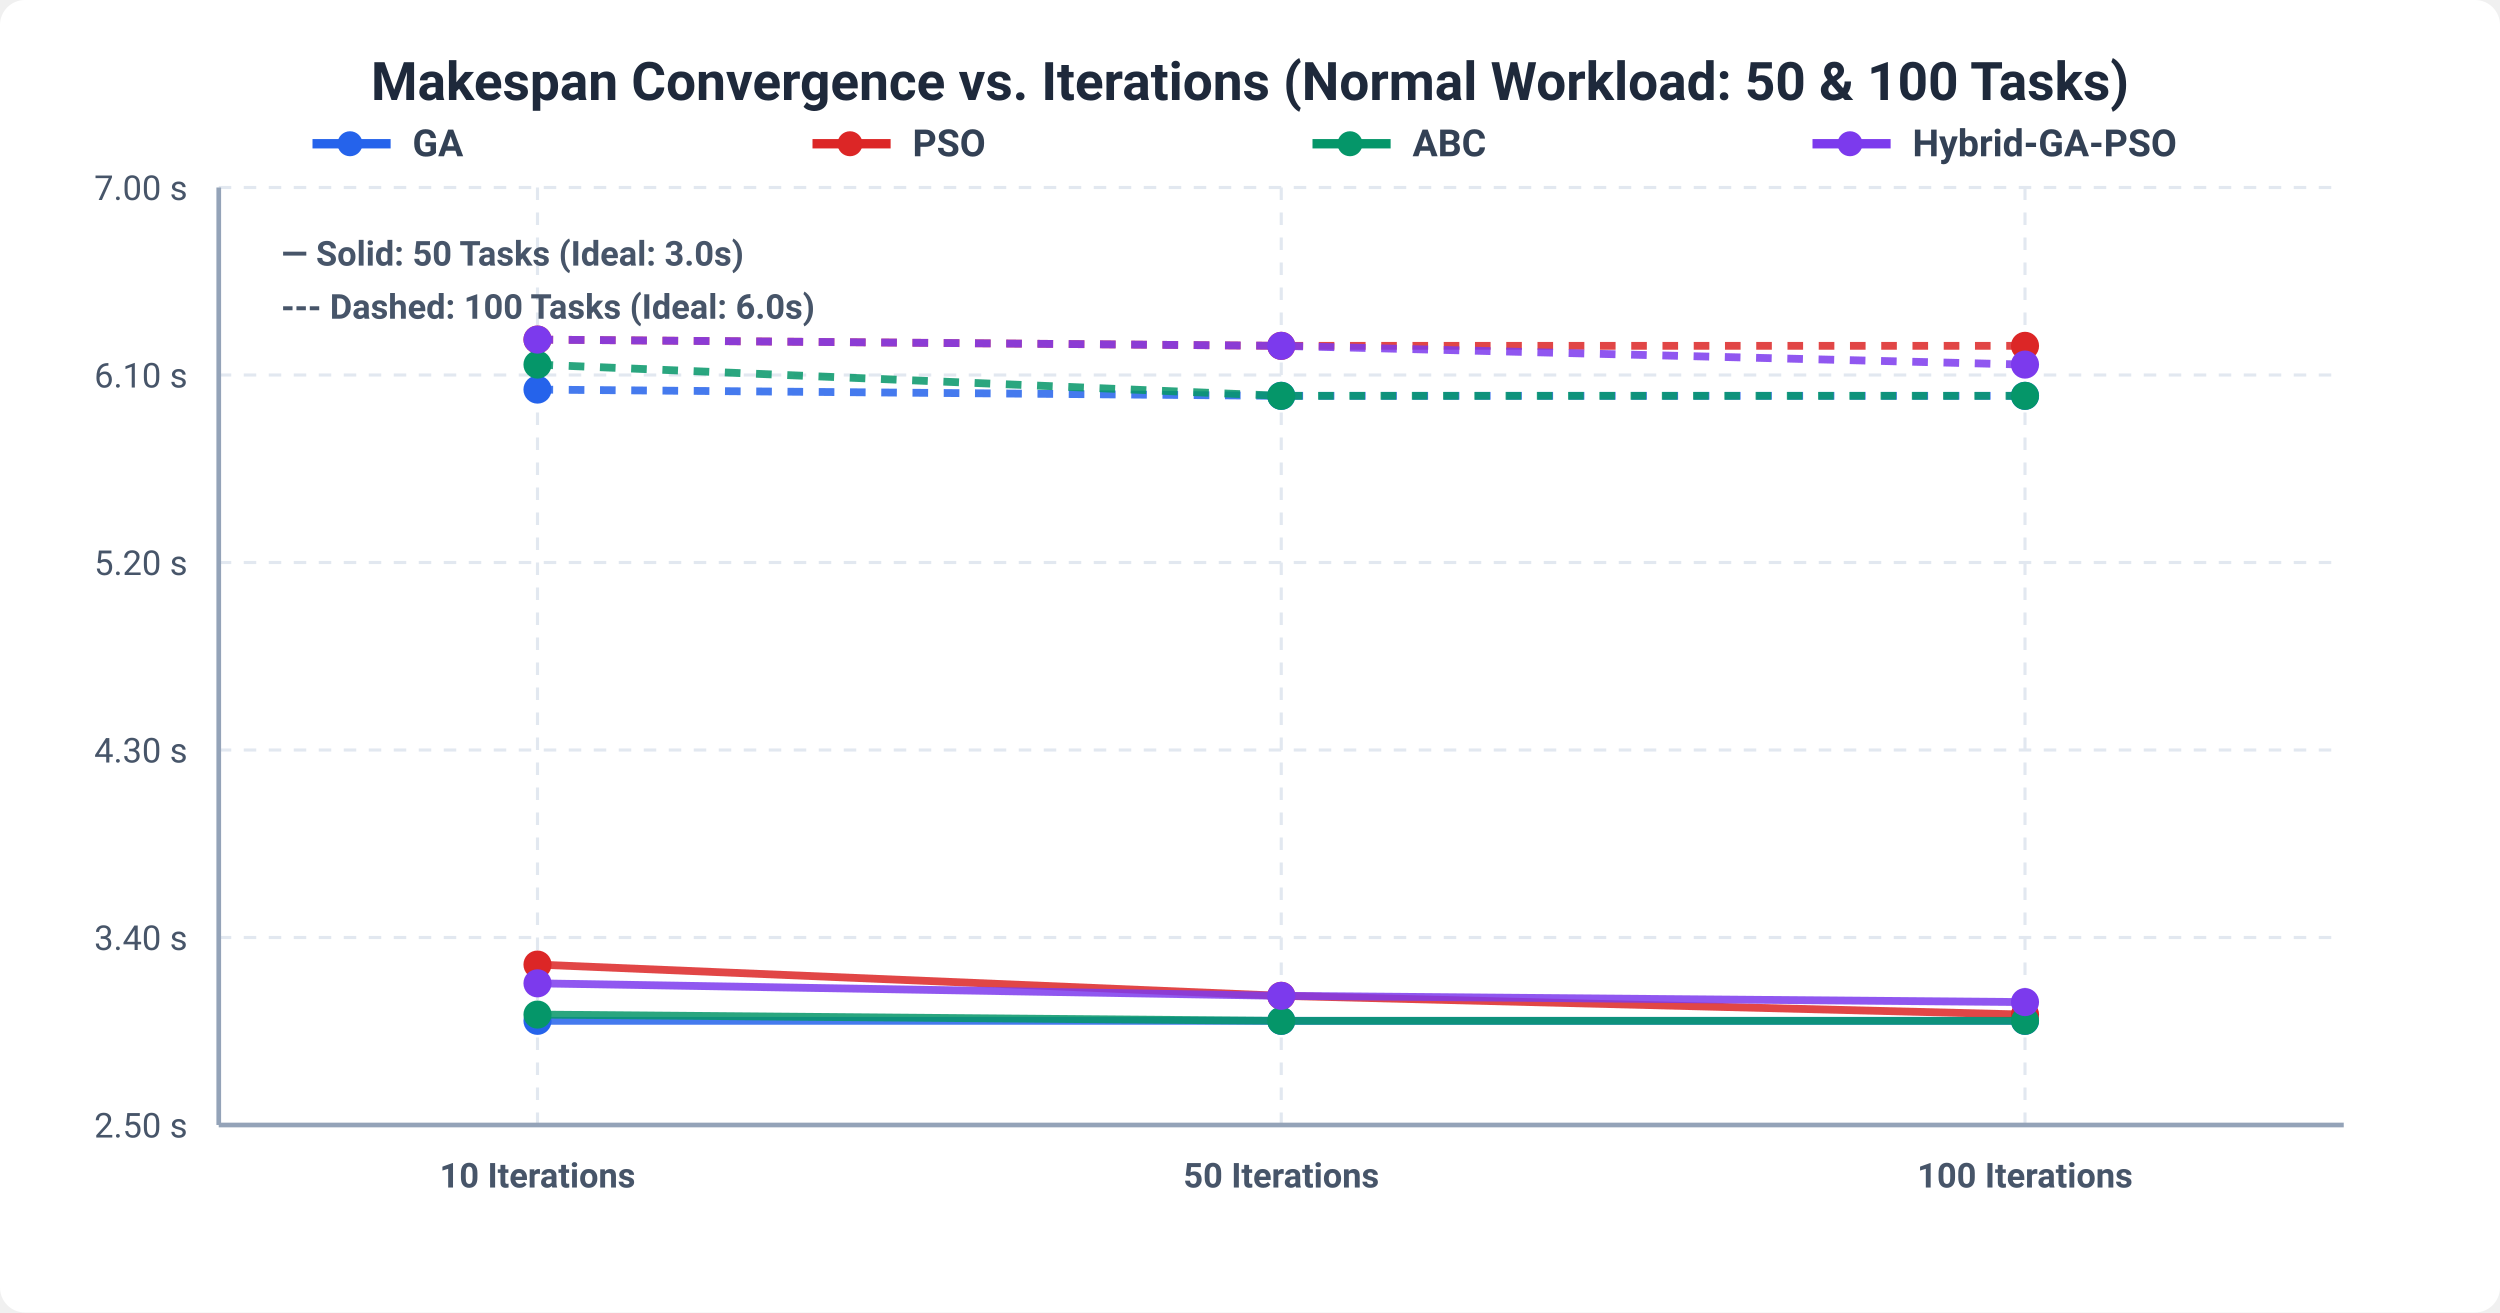
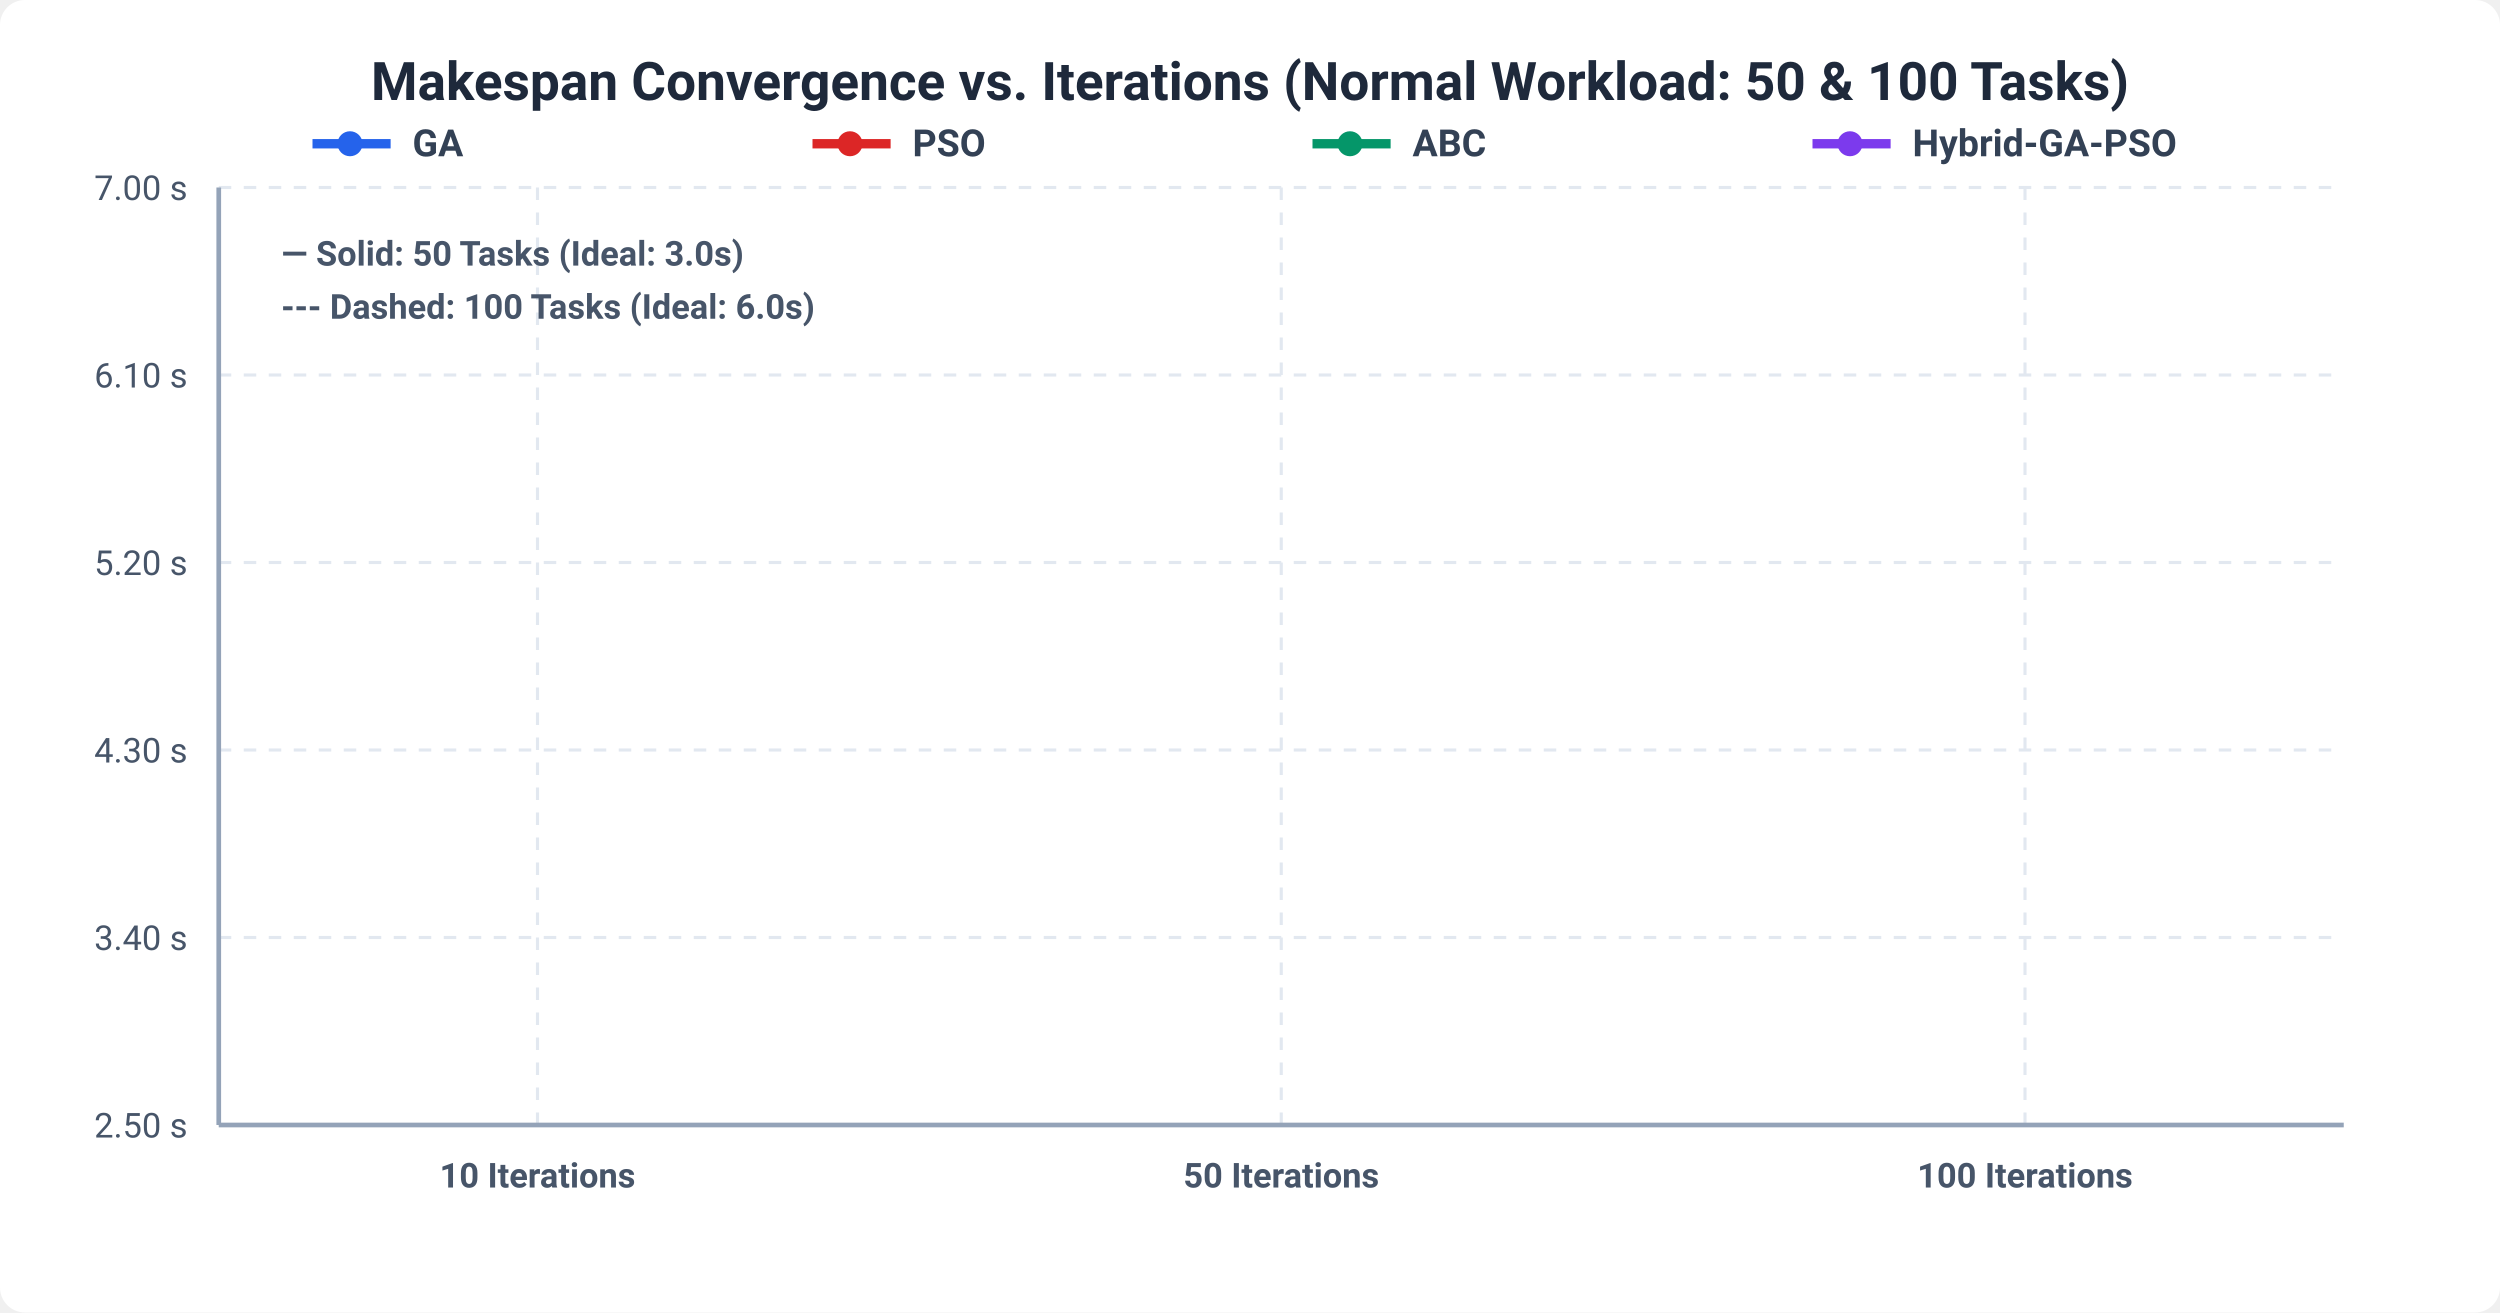
<svg xmlns="http://www.w3.org/2000/svg" viewBox="0 0 800 420" width="800" height="420">
  <style>
  .title { font-family: -apple-system, BlinkMacSystemFont, "Segoe UI", Roboto, sans-serif; font-size: 17px; font-weight: 700; fill: #1E293B; }
  .axis { stroke: #94A3B8; stroke-width: 1.5; }
  .grid { stroke: #E2E8F0; stroke-dasharray: 4,4; stroke-width: 1; }
  .label { font-family: -apple-system, BlinkMacSystemFont, "Segoe UI", Roboto, sans-serif; font-size: 11px; fill: #475569; }
  .legend { font-family: -apple-system, BlinkMacSystemFont, "Segoe UI", Roboto, sans-serif; font-size: 12px; font-weight: 600; fill: #334155; }
</style>
  <rect width="800" height="420" fill="#FFFFFF" rx="8" />
  <text x="400.0" y="32" class="title" text-anchor="middle">Makespan Convergence vs. Iterations (Normal Workload: 50 &amp; 100 Tasks)</text>
  <line x1="100" y1="46" x2="125" y2="46" stroke="#2563EB" stroke-width="3" />
  <circle cx="112" cy="46" r="4" fill="#2563EB" />
  <text x="132" y="50" class="legend">GA</text>
  <line x1="260" y1="46" x2="285" y2="46" stroke="#DC2626" stroke-width="3" />
  <circle cx="272" cy="46" r="4" fill="#DC2626" />
  <text x="292" y="50" class="legend">PSO</text>
  <line x1="420" y1="46" x2="445" y2="46" stroke="#059669" stroke-width="3" />
  <circle cx="432" cy="46" r="4" fill="#059669" />
  <text x="452" y="50" class="legend">ABC</text>
  <line x1="580" y1="46" x2="605" y2="46" stroke="#7C3AED" stroke-width="3" />
  <circle cx="592" cy="46" r="4" fill="#7C3AED" />
  <text x="612" y="50" class="legend">Hybrid-GA-PSO</text>
  <line x1="70" y1="360.0" x2="750" y2="360.0" class="grid" />
  <text x="60" y="364.0" class="label" text-anchor="end">2.50 s</text>
  <line x1="70" y1="300.0" x2="750" y2="300.0" class="grid" />
  <text x="60" y="304.0" class="label" text-anchor="end">3.40 s</text>
  <line x1="70" y1="240.0" x2="750" y2="240.0" class="grid" />
  <text x="60" y="244.0" class="label" text-anchor="end">4.30 s</text>
  <line x1="70" y1="180.0" x2="750" y2="180.0" class="grid" />
  <text x="60" y="184.0" class="label" text-anchor="end">5.20 s</text>
  <line x1="70" y1="120.0" x2="750" y2="120.0" class="grid" />
  <text x="60" y="124.0" class="label" text-anchor="end">6.10 s</text>
  <line x1="70" y1="60.0" x2="750" y2="60.0" class="grid" />
  <text x="60" y="64.0" class="label" text-anchor="end">7.00 s</text>
  <line x1="172.0" y1="60" x2="172.0" y2="360" class="grid" />
  <text x="172.0" y="380" class="label" text-anchor="middle" font-weight="700">10 Iterations</text>
  <line x1="410.0" y1="60" x2="410.0" y2="360" class="grid" />
  <text x="410.0" y="380" class="label" text-anchor="middle" font-weight="700">50 Iterations</text>
  <line x1="648.0" y1="60" x2="648.0" y2="360" class="grid" />
  <text x="648.0" y="380" class="label" text-anchor="middle" font-weight="700">100 Iterations</text>
  <line x1="70" y1="360" x2="750" y2="360" class="axis" />
  <line x1="70" y1="60" x2="70" y2="360" class="axis" />
-   <polyline points="172.0,326.667 410.0,326.667 648.0,326.667" fill="none" stroke="#2563EB" stroke-width="2.5" opacity="0.85" />
-   <circle cx="172.0" cy="326.667" r="4.5" fill="#2563EB" />
-   <circle cx="410.0" cy="326.667" r="4.5" fill="#2563EB" />
-   <circle cx="648.0" cy="326.667" r="4.5" fill="#2563EB" />
-   <polyline points="172.0,308.667 410.0,318.667 648.0,324.667" fill="none" stroke="#DC2626" stroke-width="2.5" opacity="0.85" />
-   <circle cx="172.0" cy="308.667" r="4.5" fill="#DC2626" />
-   <circle cx="410.0" cy="318.667" r="4.5" fill="#DC2626" />
-   <circle cx="648.0" cy="324.667" r="4.5" fill="#DC2626" />
-   <polyline points="172.0,324.667 410.0,326.667 648.0,326.667" fill="none" stroke="#059669" stroke-width="2.5" opacity="0.85" />
-   <circle cx="172.0" cy="324.667" r="4.5" fill="#059669" />
-   <circle cx="410.0" cy="326.667" r="4.5" fill="#059669" />
-   <circle cx="648.0" cy="326.667" r="4.5" fill="#059669" />
-   <polyline points="172.0,314.667 410.0,318.667 648.0,320.667" fill="none" stroke="#7C3AED" stroke-width="2.5" opacity="0.85" />
-   <circle cx="172.0" cy="314.667" r="4.5" fill="#7C3AED" />
-   <circle cx="410.0" cy="318.667" r="4.5" fill="#7C3AED" />
-   <circle cx="648.0" cy="320.667" r="4.5" fill="#7C3AED" />
-   <polyline points="172.0,124.667 410.0,126.667 648.0,126.667" fill="none" stroke="#2563EB" stroke-width="2.5" stroke-dasharray="5,5" opacity="0.85" />
-   <circle cx="172.0" cy="124.667" r="4.5" fill="#2563EB" />
-   <circle cx="410.0" cy="126.667" r="4.5" fill="#2563EB" />
-   <circle cx="648.0" cy="126.667" r="4.5" fill="#2563EB" />
-   <polyline points="172.0,108.667 410.0,110.667 648.0,110.667" fill="none" stroke="#DC2626" stroke-width="2.5" stroke-dasharray="5,5" opacity="0.85" />
-   <circle cx="172.0" cy="108.667" r="4.5" fill="#DC2626" />
-   <circle cx="410.0" cy="110.667" r="4.5" fill="#DC2626" />
-   <circle cx="648.0" cy="110.667" r="4.5" fill="#DC2626" />
-   <polyline points="172.0,116.667 410.0,126.667 648.0,126.667" fill="none" stroke="#059669" stroke-width="2.5" stroke-dasharray="5,5" opacity="0.85" />
-   <circle cx="172.0" cy="116.667" r="4.5" fill="#059669" />
-   <circle cx="410.0" cy="126.667" r="4.5" fill="#059669" />
-   <circle cx="648.0" cy="126.667" r="4.5" fill="#059669" />
-   <polyline points="172.0,108.667 410.0,110.667 648.0,116.667" fill="none" stroke="#7C3AED" stroke-width="2.5" stroke-dasharray="5,5" opacity="0.85" />
-   <circle cx="172.0" cy="108.667" r="4.5" fill="#7C3AED" />
-   <circle cx="410.0" cy="110.667" r="4.5" fill="#7C3AED" />
-   <circle cx="648.0" cy="116.667" r="4.5" fill="#7C3AED" />
+   <polyline points="172.0,-653.333 410.0,-593.333 648.0,-553.333" fill="none" stroke="#2563EB" stroke-width="2.5" opacity="0.85" />
+   <circle cx="172.0" cy="-653.333" r="4.5" fill="#2563EB" />
+   <circle cx="410.0" cy="-593.333" r="4.5" fill="#2563EB" />
+   <circle cx="648.0" cy="-553.333" r="4.5" fill="#2563EB" />
+   <polyline points="172.0,-693.333 410.0,-673.333 648.0,-673.333" fill="none" stroke="#DC2626" stroke-width="2.5" opacity="0.85" />
+   <circle cx="172.0" cy="-693.333" r="4.5" fill="#DC2626" />
+   <circle cx="410.0" cy="-673.333" r="4.5" fill="#DC2626" />
+   <circle cx="648.0" cy="-673.333" r="4.5" fill="#DC2626" />
+   <polyline points="172.0,-673.333 410.0,-653.333 648.0,-633.333" fill="none" stroke="#059669" stroke-width="2.5" opacity="0.85" />
+   <circle cx="172.0" cy="-673.333" r="4.5" fill="#059669" />
+   <circle cx="410.0" cy="-653.333" r="4.5" fill="#059669" />
+   <circle cx="648.0" cy="-633.333" r="4.5" fill="#059669" />
+   <polyline points="172.0,-673.333 410.0,-673.333 648.0,-673.333" fill="none" stroke="#7C3AED" stroke-width="2.5" opacity="0.85" />
+   <circle cx="172.0" cy="-673.333" r="4.5" fill="#7C3AED" />
+   <circle cx="410.0" cy="-673.333" r="4.5" fill="#7C3AED" />
+   <circle cx="648.0" cy="-673.333" r="4.5" fill="#7C3AED" />
+   <polyline points="172.0,-1673.333 410.0,-1653.333 648.0,-1633.333" fill="none" stroke="#2563EB" stroke-width="2.5" stroke-dasharray="5,5" opacity="0.85" />
+   <circle cx="172.0" cy="-1673.333" r="4.5" fill="#2563EB" />
+   <circle cx="410.0" cy="-1653.333" r="4.5" fill="#2563EB" />
+   <circle cx="648.0" cy="-1633.333" r="4.5" fill="#2563EB" />
+   <polyline points="172.0,-1813.333 410.0,-1773.333 648.0,-1733.333" fill="none" stroke="#DC2626" stroke-width="2.5" stroke-dasharray="5,5" opacity="0.85" />
+   <circle cx="172.0" cy="-1813.333" r="4.5" fill="#DC2626" />
+   <circle cx="410.0" cy="-1773.333" r="4.5" fill="#DC2626" />
+   <circle cx="648.0" cy="-1733.333" r="4.5" fill="#DC2626" />
+   <polyline points="172.0,-1713.333 410.0,-1673.333 648.0,-1613.333" fill="none" stroke="#059669" stroke-width="2.5" stroke-dasharray="5,5" opacity="0.85" />
+   <circle cx="172.0" cy="-1713.333" r="4.5" fill="#059669" />
+   <circle cx="410.0" cy="-1673.333" r="4.5" fill="#059669" />
+   <circle cx="648.0" cy="-1613.333" r="4.5" fill="#059669" />
+   <polyline points="172.0,-1713.333 410.0,-1673.333 648.0,-1653.333" fill="none" stroke="#7C3AED" stroke-width="2.5" stroke-dasharray="5,5" opacity="0.85" />
+   <circle cx="172.0" cy="-1713.333" r="4.5" fill="#7C3AED" />
+   <circle cx="410.0" cy="-1673.333" r="4.5" fill="#7C3AED" />
+   <circle cx="648.0" cy="-1653.333" r="4.5" fill="#7C3AED" />
  <text x="90" y="85" class="label" font-weight="600">— Solid: 50 Tasks (Ideal: 3.0s)</text>
  <text x="90" y="102" class="label" font-weight="600">--- Dashed: 100 Tasks (Ideal: 6.0s)</text>
</svg>
